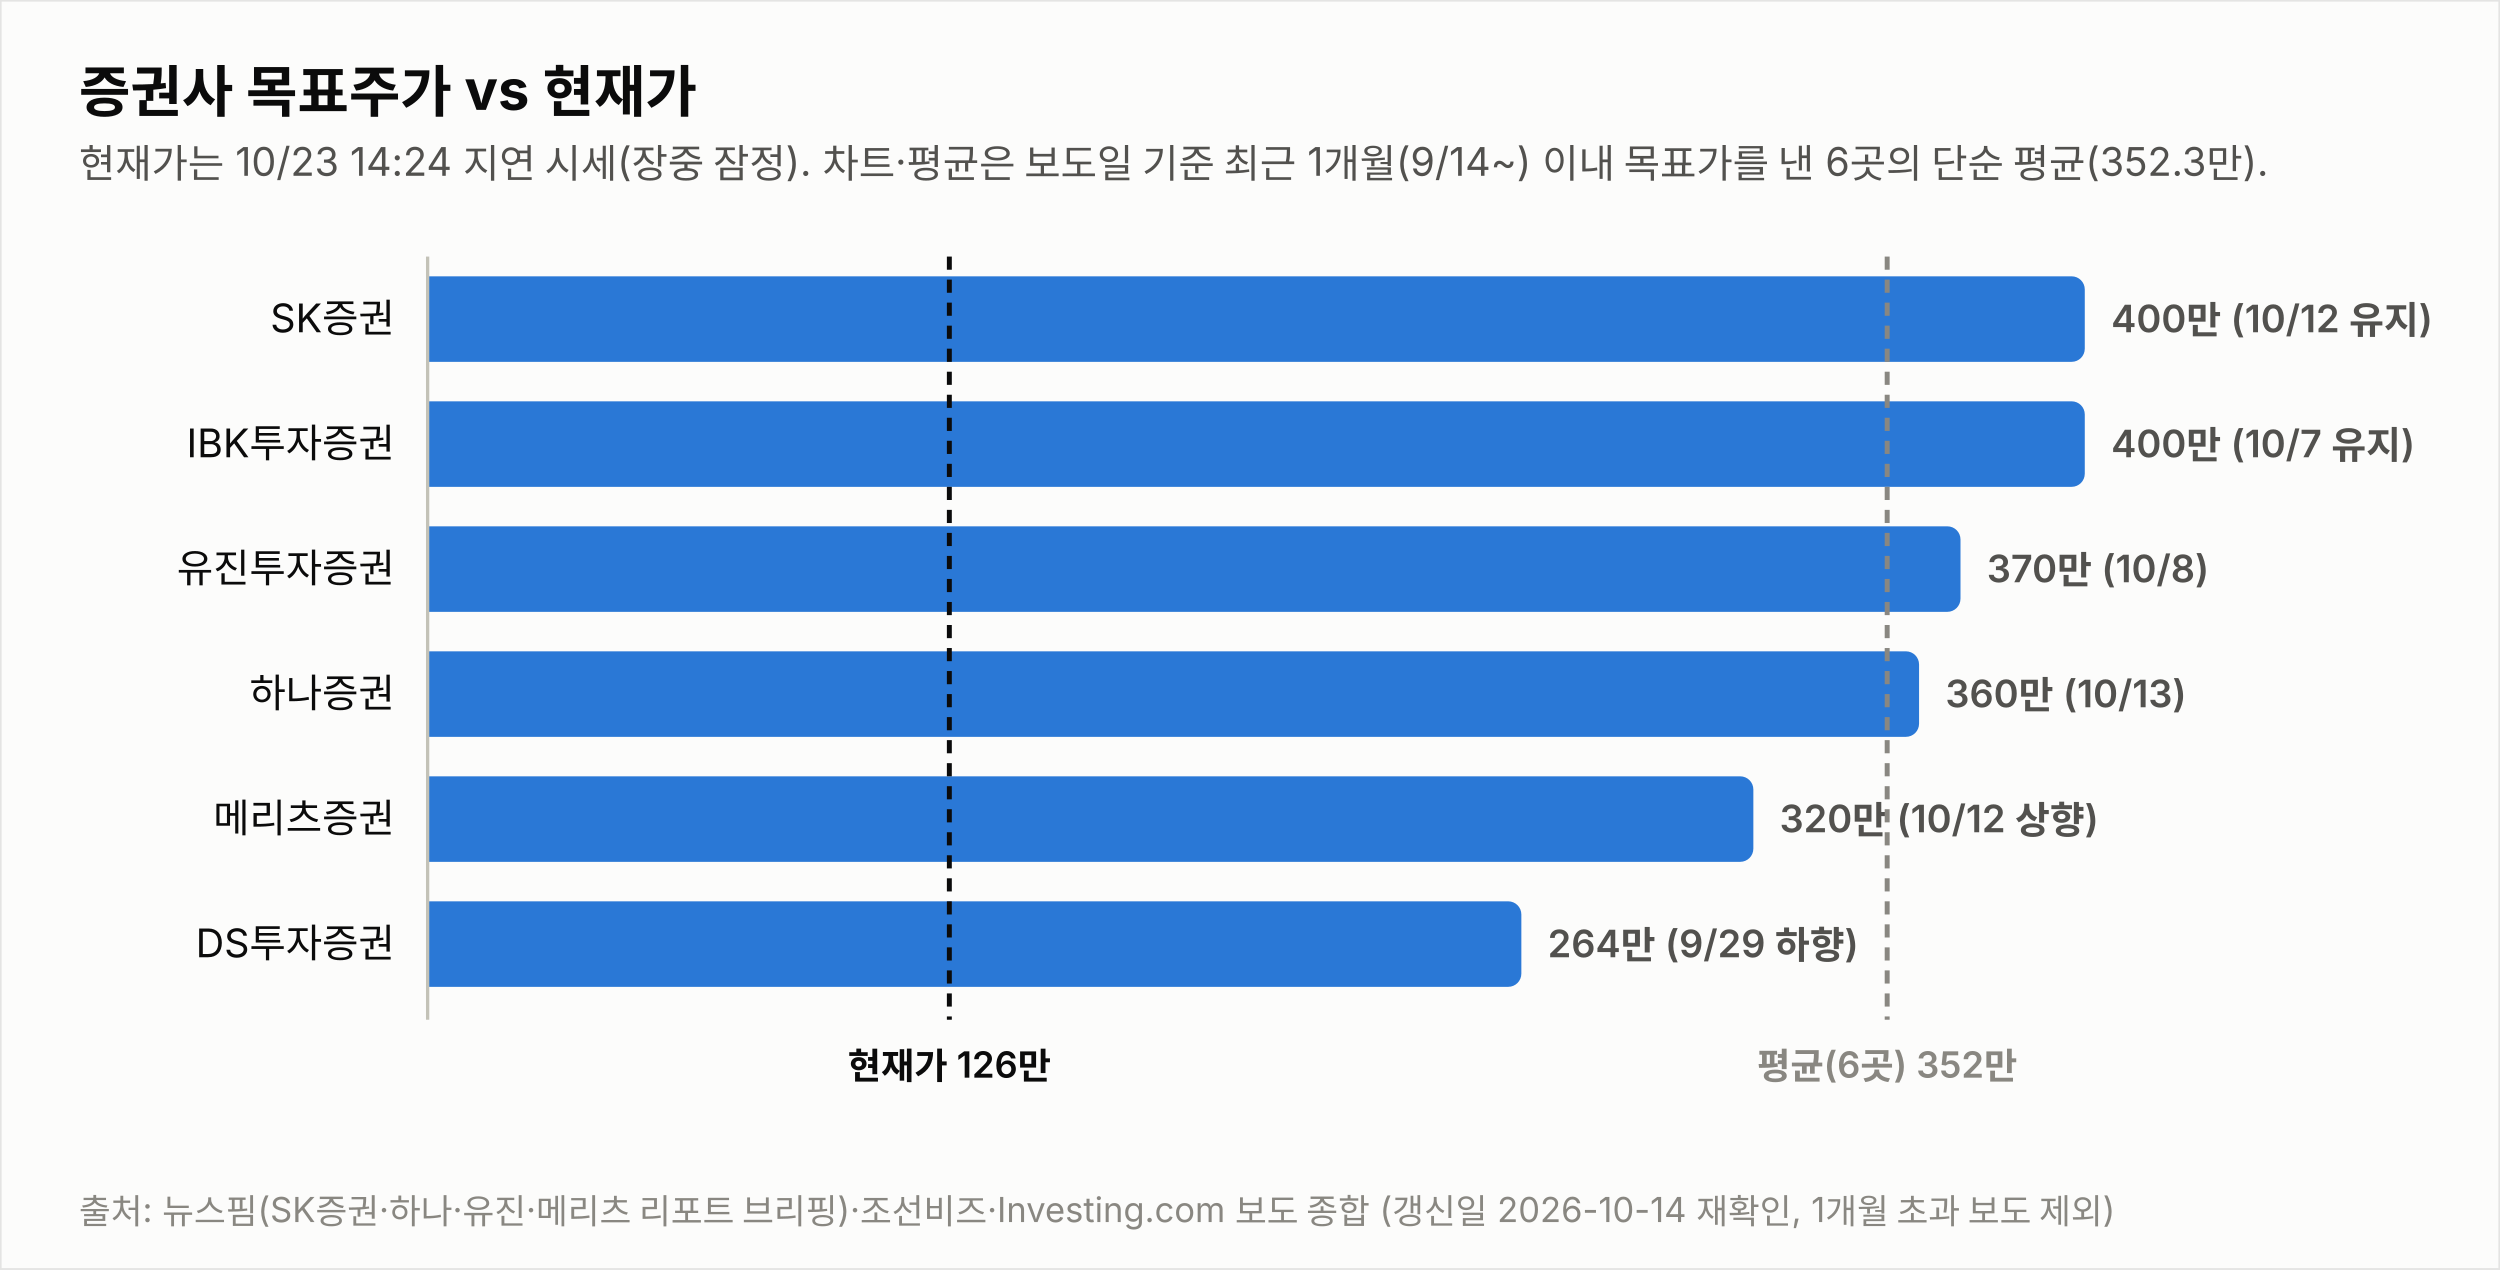
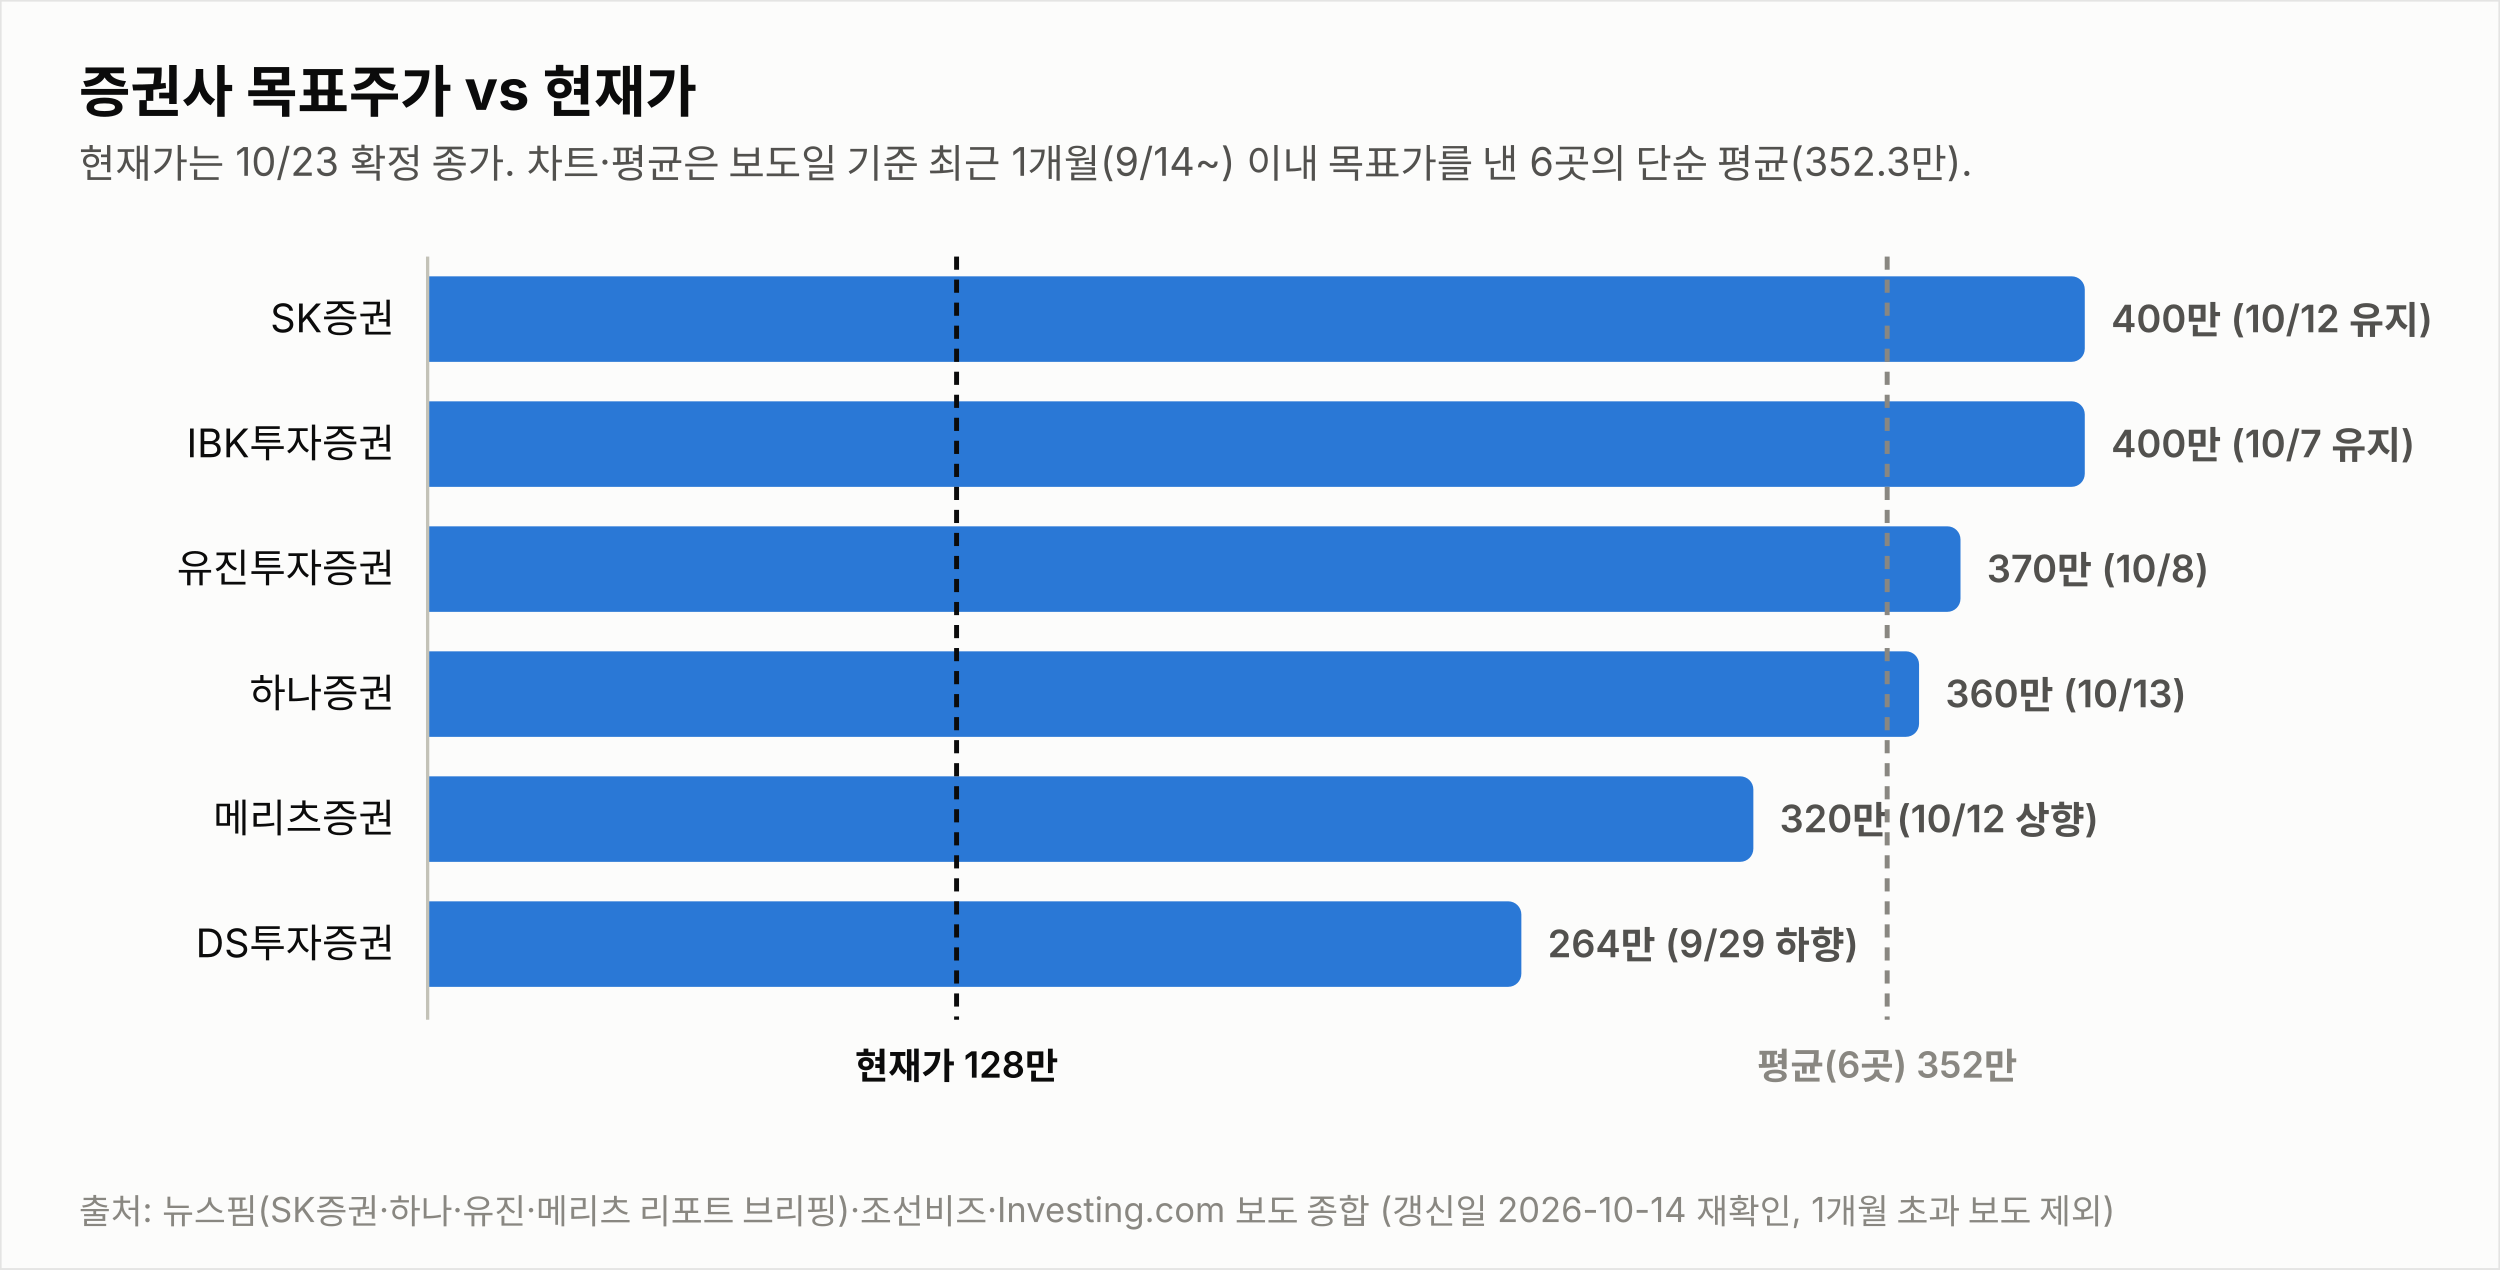
<svg xmlns="http://www.w3.org/2000/svg" width="760" height="386" viewBox="0 0 760 386" font-family="system-ui,-apple-system,&quot;Segoe UI&quot;,&quot;Malgun Gothic&quot;,&quot;Apple SD Gothic Neo&quot;,sans-serif">
  <rect width="760" height="386" fill="#fcfcfb" stroke="rgba(11,11,11,0.10)" />
  <text x="24" y="34" font-size="17" font-weight="700" fill="#0b0b0b">증권사 목표주가 vs 현재가</text>
-   <text x="24" y="54" font-size="12" fill="#52514e">현재가는 10/23 14:24 지연 시세(장중 잠정). 차트·평균은 보도일 기준 최근 1개월(9/14~) 이내 목표가를 낸 6곳의 단순 평균(352.3만).</text>
+   <text x="24" y="54" font-size="12" fill="#52514e">현재가는 10/23 확정 종가. 차트·평균은 보도일 기준 최근 1개월(9/14~) 이내 목표가를 낸 6곳의 단순 평균(352.3만).</text>
  <text x="120" y="101.0" font-size="12" fill="#0b0b0b" text-anchor="end">SK증권</text>
  <path d="M130,84 h499.774 a4,4 0 0 1 4,4 v18 a4,4 0 0 1 -4,4 h-499.774 z" fill="#2a78d6" opacity="1.0" />
  <text x="641.8" y="101.0" font-size="11.5" font-weight="600" fill="#52514e" style="font-variant-numeric:tabular-nums">400만 (10/12 유지)</text>
  <text x="120" y="139.0" font-size="12" fill="#0b0b0b" text-anchor="end">IBK투자증권</text>
  <path d="M130,122 h499.774 a4,4 0 0 1 4,4 v18 a4,4 0 0 1 -4,4 h-499.774 z" fill="#2a78d6" opacity="1.0" />
  <text x="641.8" y="139.0" font-size="11.5" font-weight="600" fill="#52514e" style="font-variant-numeric:tabular-nums">400만 (10/7 유지)</text>
  <text x="120" y="177.0" font-size="12" fill="#0b0b0b" text-anchor="end">유진투자증권</text>
  <path d="M130,160 h461.991 a4,4 0 0 1 4,4 v18 a4,4 0 0 1 -4,4 h-461.991 z" fill="#2a78d6" opacity="1.0" />
  <text x="604.0" y="177.0" font-size="11.5" font-weight="600" fill="#52514e" style="font-variant-numeric:tabular-nums">370만 (10/8)</text>
  <text x="120" y="215.0" font-size="12" fill="#0b0b0b" text-anchor="end">하나증권</text>
  <path d="M130,198 h449.396 a4,4 0 0 1 4,4 v18 a4,4 0 0 1 -4,4 h-449.396 z" fill="#2a78d6" opacity="1.0" />
  <text x="591.4" y="215.0" font-size="11.5" font-weight="600" fill="#52514e" style="font-variant-numeric:tabular-nums">360만 (10/13)</text>
  <text x="120" y="253.0" font-size="12" fill="#0b0b0b" text-anchor="end">메리츠증권</text>
  <path d="M130,236 h399.019 a4,4 0 0 1 4,4 v18 a4,4 0 0 1 -4,4 h-399.019 z" fill="#2a78d6" opacity="1.0" />
  <text x="541.0" y="253.0" font-size="11.5" font-weight="600" fill="#52514e" style="font-variant-numeric:tabular-nums">320만 (10/12 상향)</text>
  <text x="120" y="291.0" font-size="12" fill="#0b0b0b" text-anchor="end">DS투자증권</text>
  <path d="M130,274 h328.491 a4,4 0 0 1 4,4 v18 a4,4 0 0 1 -4,4 h-328.491 z" fill="#2a78d6" opacity="1.0" />
  <text x="470.5" y="291.0" font-size="11.5" font-weight="600" fill="#52514e" style="font-variant-numeric:tabular-nums">264만 (9/29 하향)</text>
  <line x1="130" y1="78" x2="130" y2="310" stroke="#c3c2b7" stroke-width="1" />
-   <line x1="288.6" y1="78" x2="288.6" y2="310" stroke="#0b0b0b" stroke-width="1.5" stroke-dasharray="4 3" />
-   <text x="288.6" y="328" font-size="11" font-weight="600" fill="#0b0b0b" text-anchor="middle">현재가 126만</text>
+   <line x1="290.8" y1="78" x2="290.8" y2="310" stroke="#0b0b0b" stroke-width="1.5" stroke-dasharray="4 3" />
+   <text x="290.8" y="328" font-size="11" font-weight="600" fill="#0b0b0b" text-anchor="middle">현재가 128만</text>
  <line x1="573.7" y1="78" x2="573.7" y2="310" stroke="#898781" stroke-width="1.5" stroke-dasharray="4 3" />
  <text x="573.7" y="328" font-size="11" font-weight="600" fill="#898781" text-anchor="middle">평균(6곳) 352만</text>
  <text x="24" y="372" font-size="10.5" fill="#898781">출처: 뉴스핌(SK증권·하나·유진·메리츠 리포트 브리핑)·조선비즈·Investing.com 보도 종합 (갱신일 2026-10-14 재확인, 1개월 초과 보도 제외)</text>
</svg>
